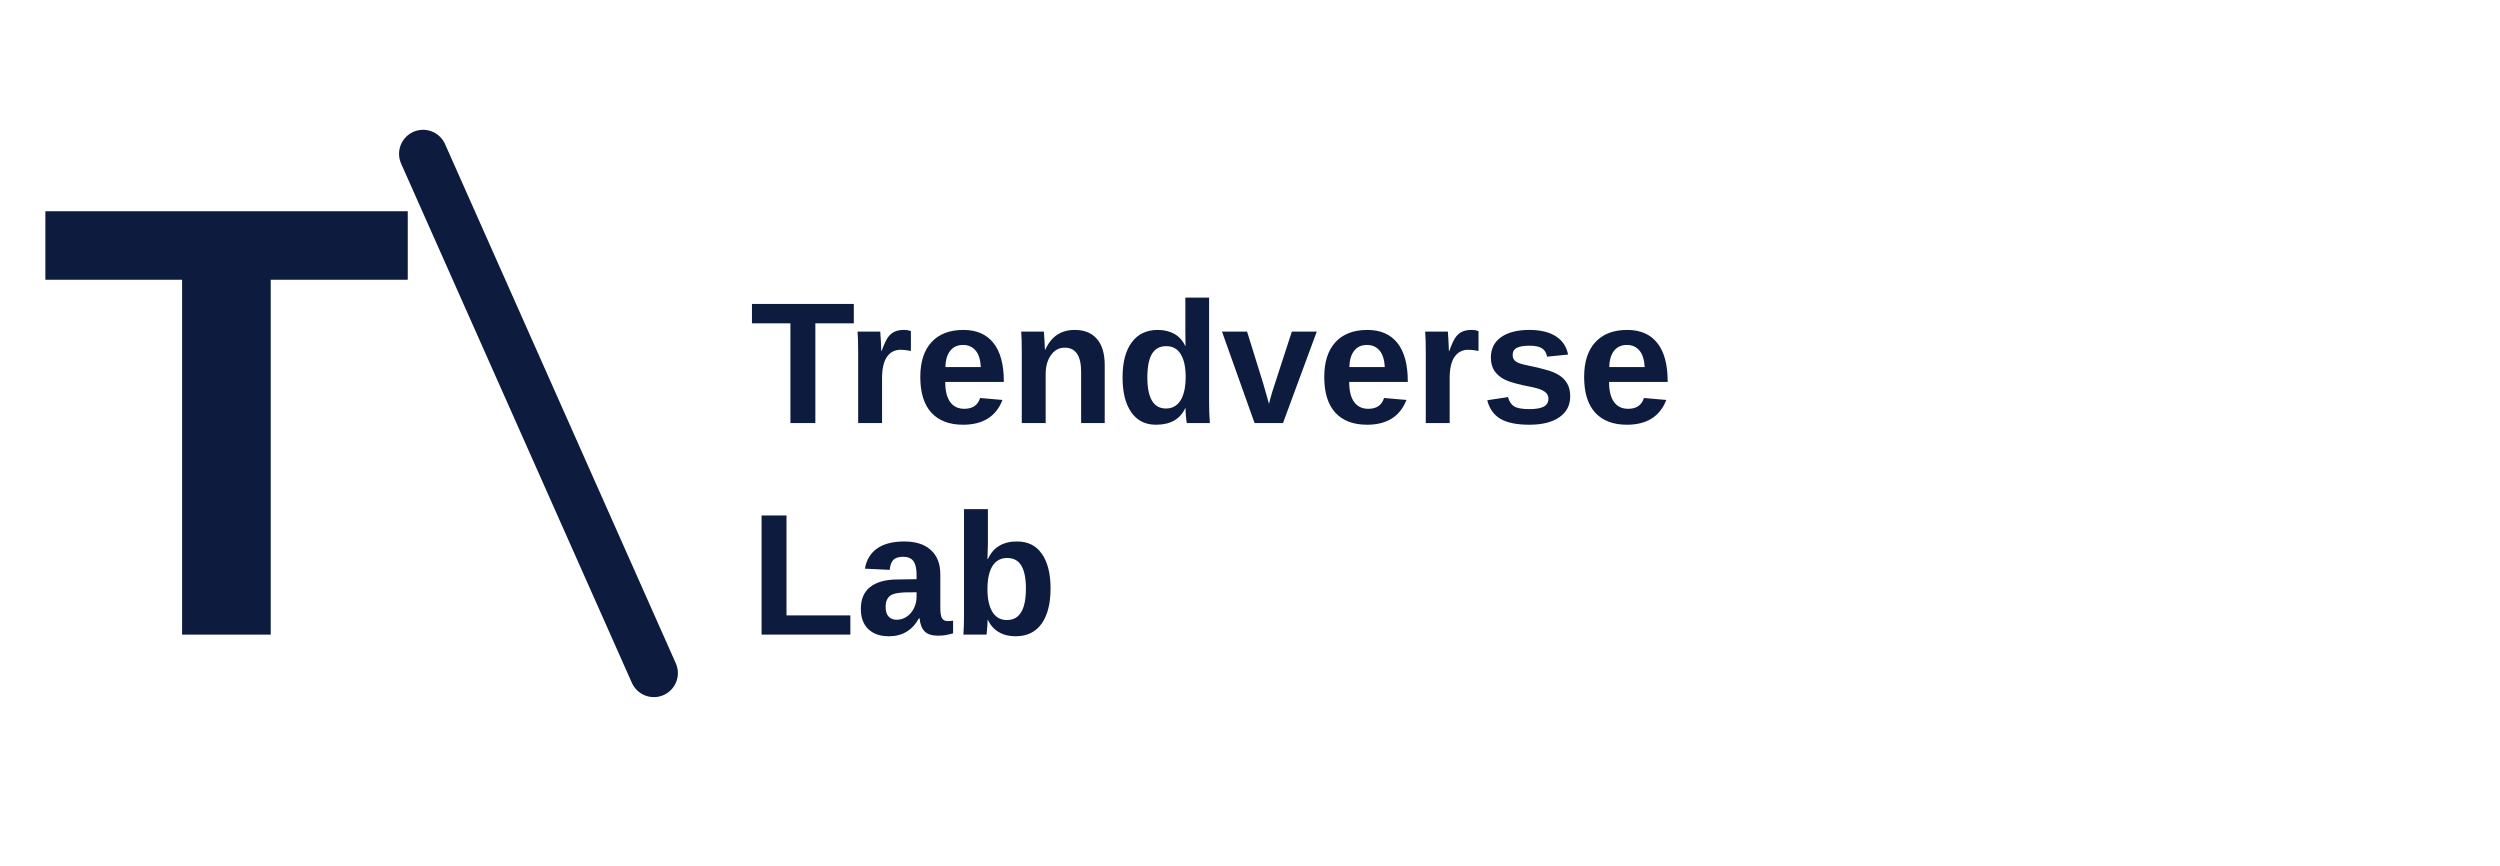
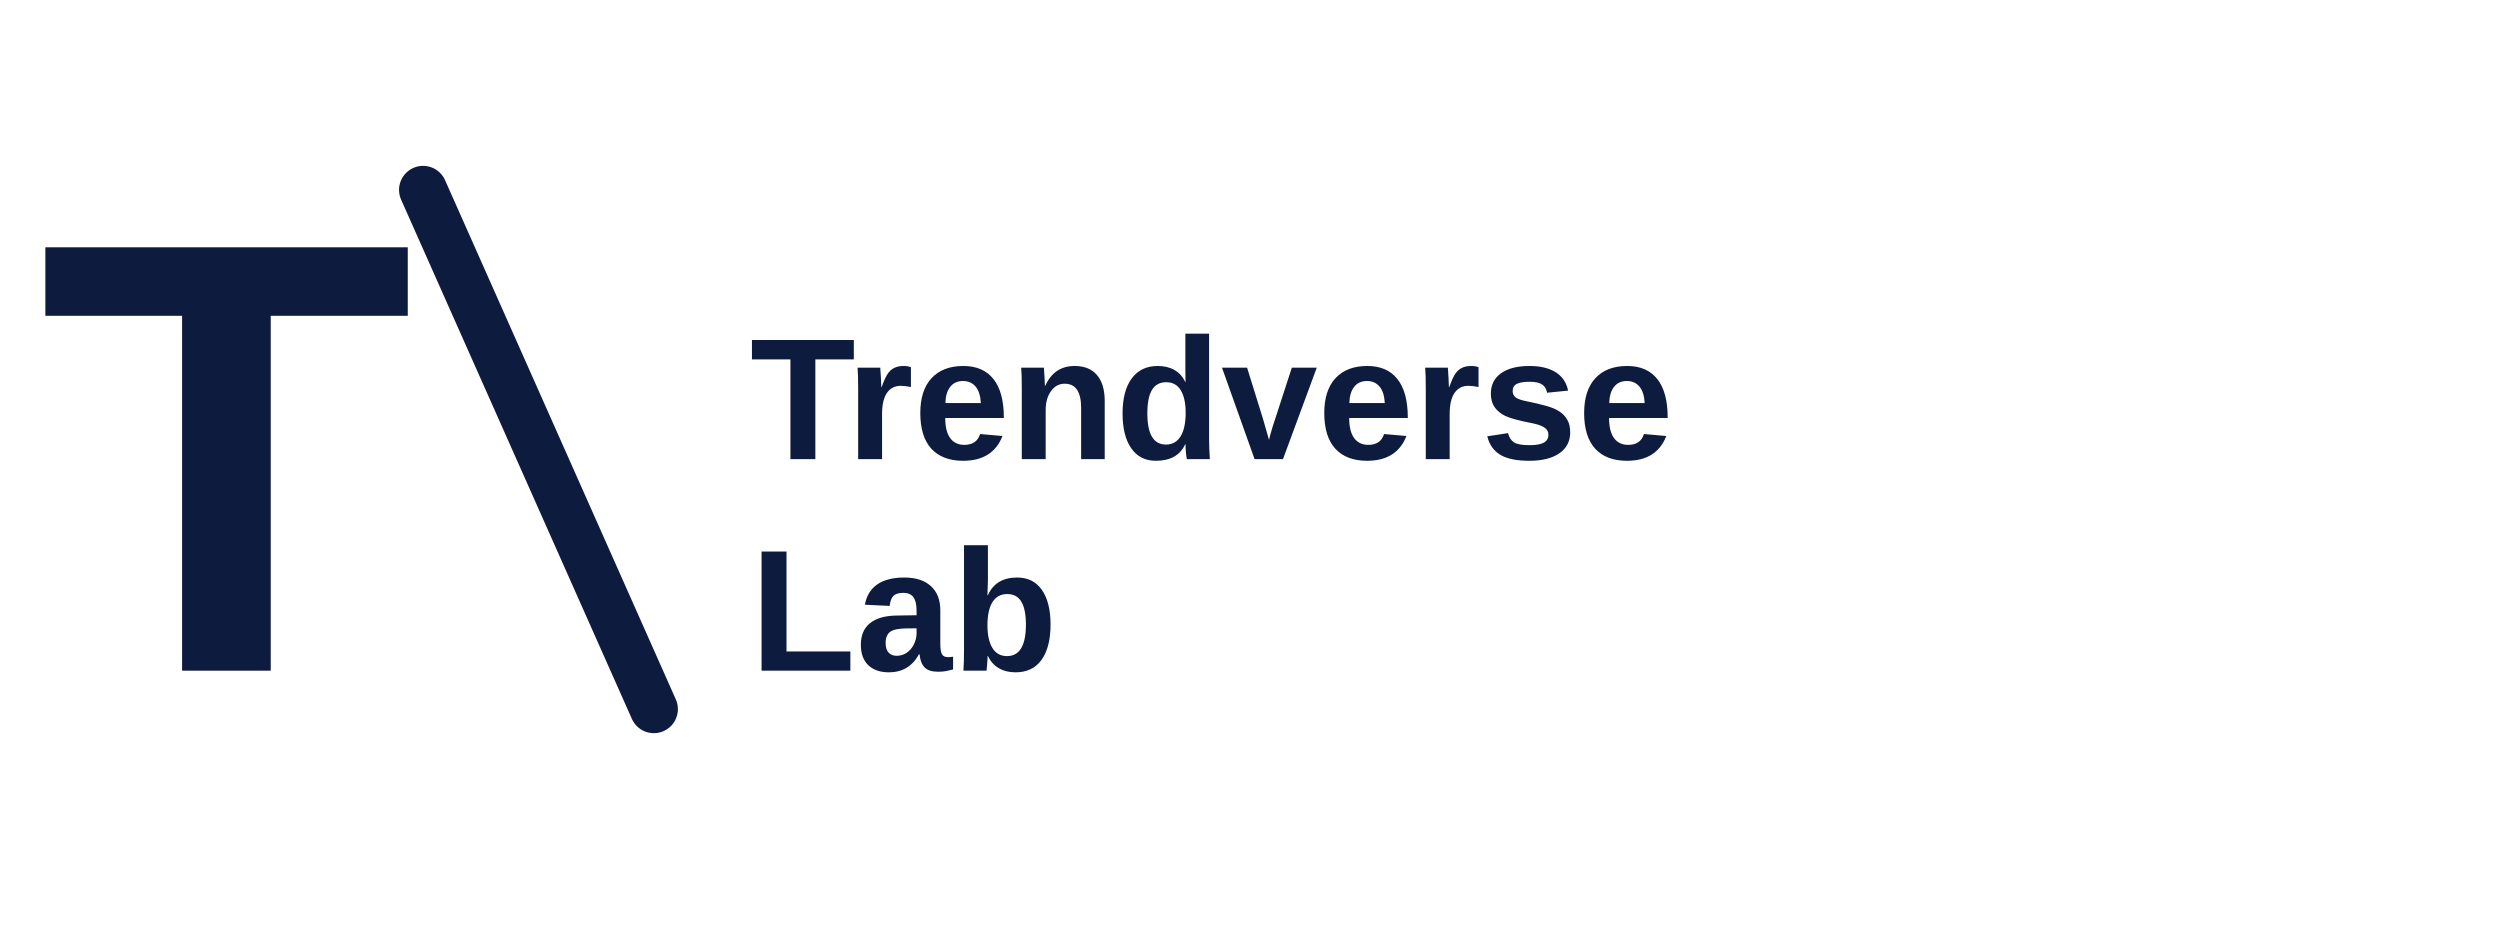
- <svg xmlns="http://www.w3.org/2000/svg" viewBox="0 0 260 90">
+ <svg xmlns="http://www.w3.org/2000/svg" viewBox="0 -3.75 260 97.5">
  <text x="4" y="66" font-family="Arial Black,Arial,sans-serif" font-size="64" font-weight="900" fill="#0D1B3E">T</text>
  <line x1="44" y1="16" x2="68" y2="70" stroke="#0D1B3E" stroke-width="5" stroke-linecap="round" />
  <text x="78" y="44" font-family="Arial,sans-serif" font-size="18" font-weight="700" fill="#0D1B3E">Trendverse</text>
  <text x="78" y="66" font-family="Arial,sans-serif" font-size="18" font-weight="700" fill="#0D1B3E">Lab</text>
</svg>
